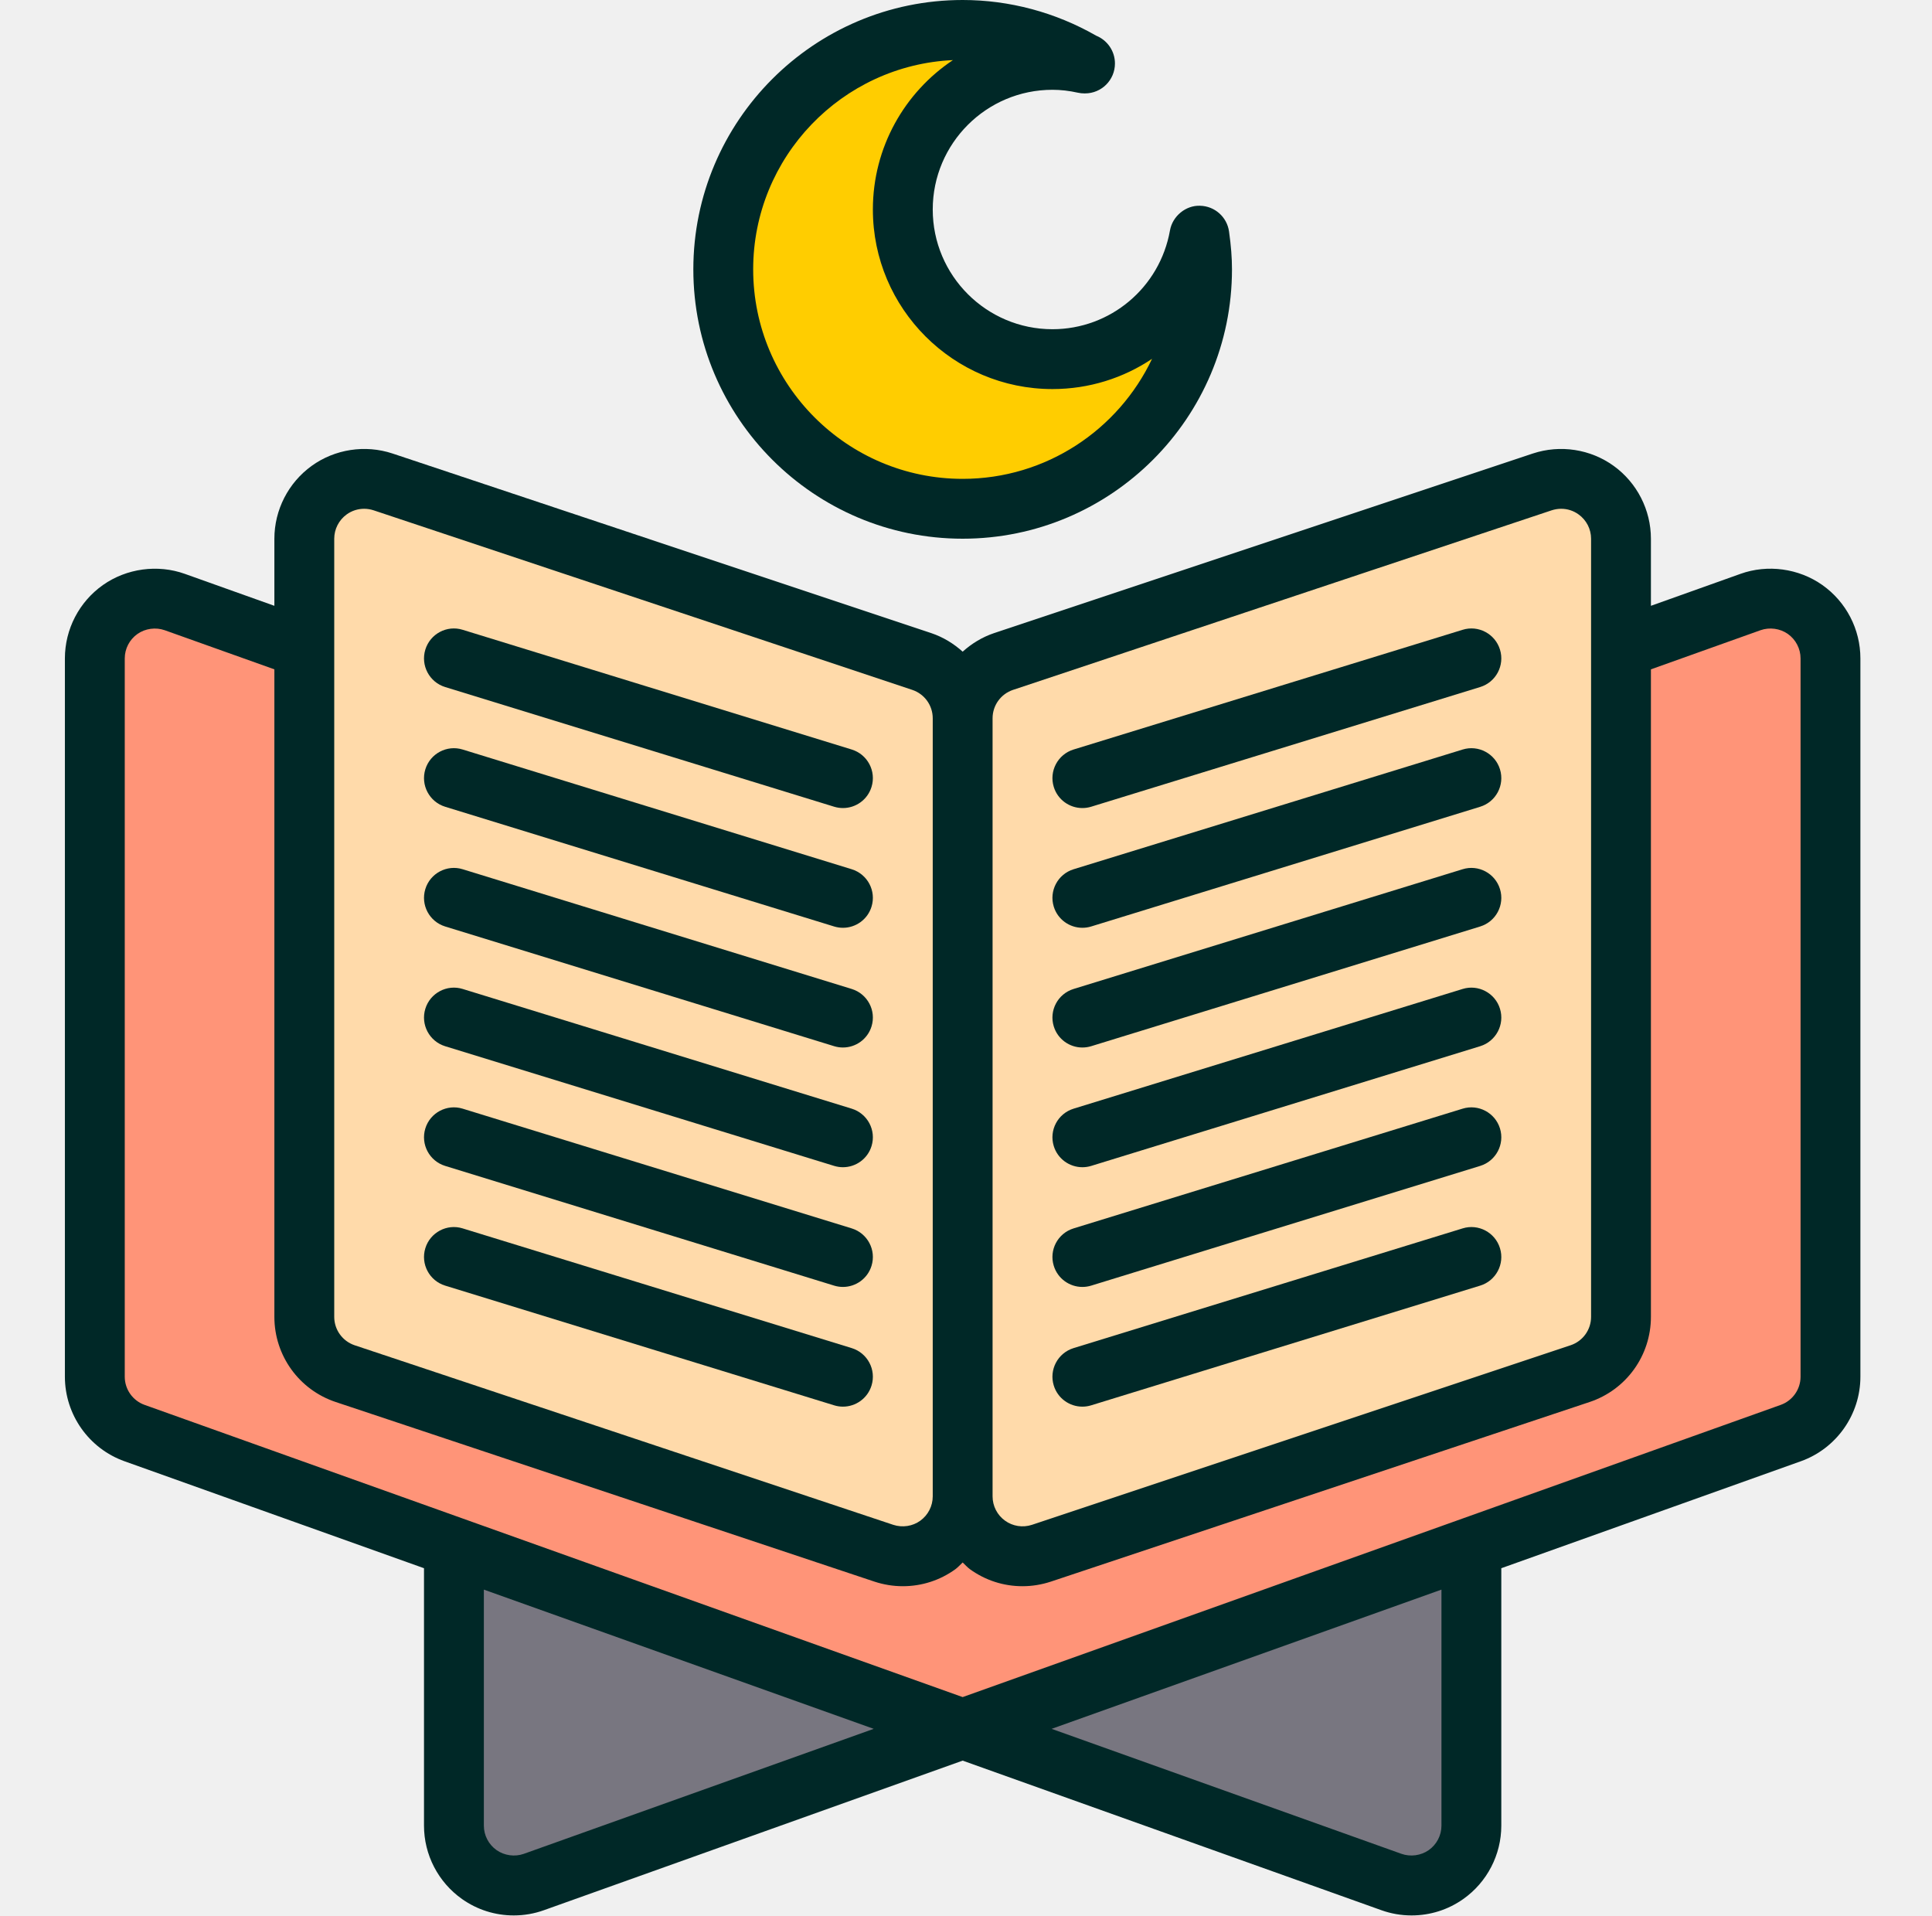
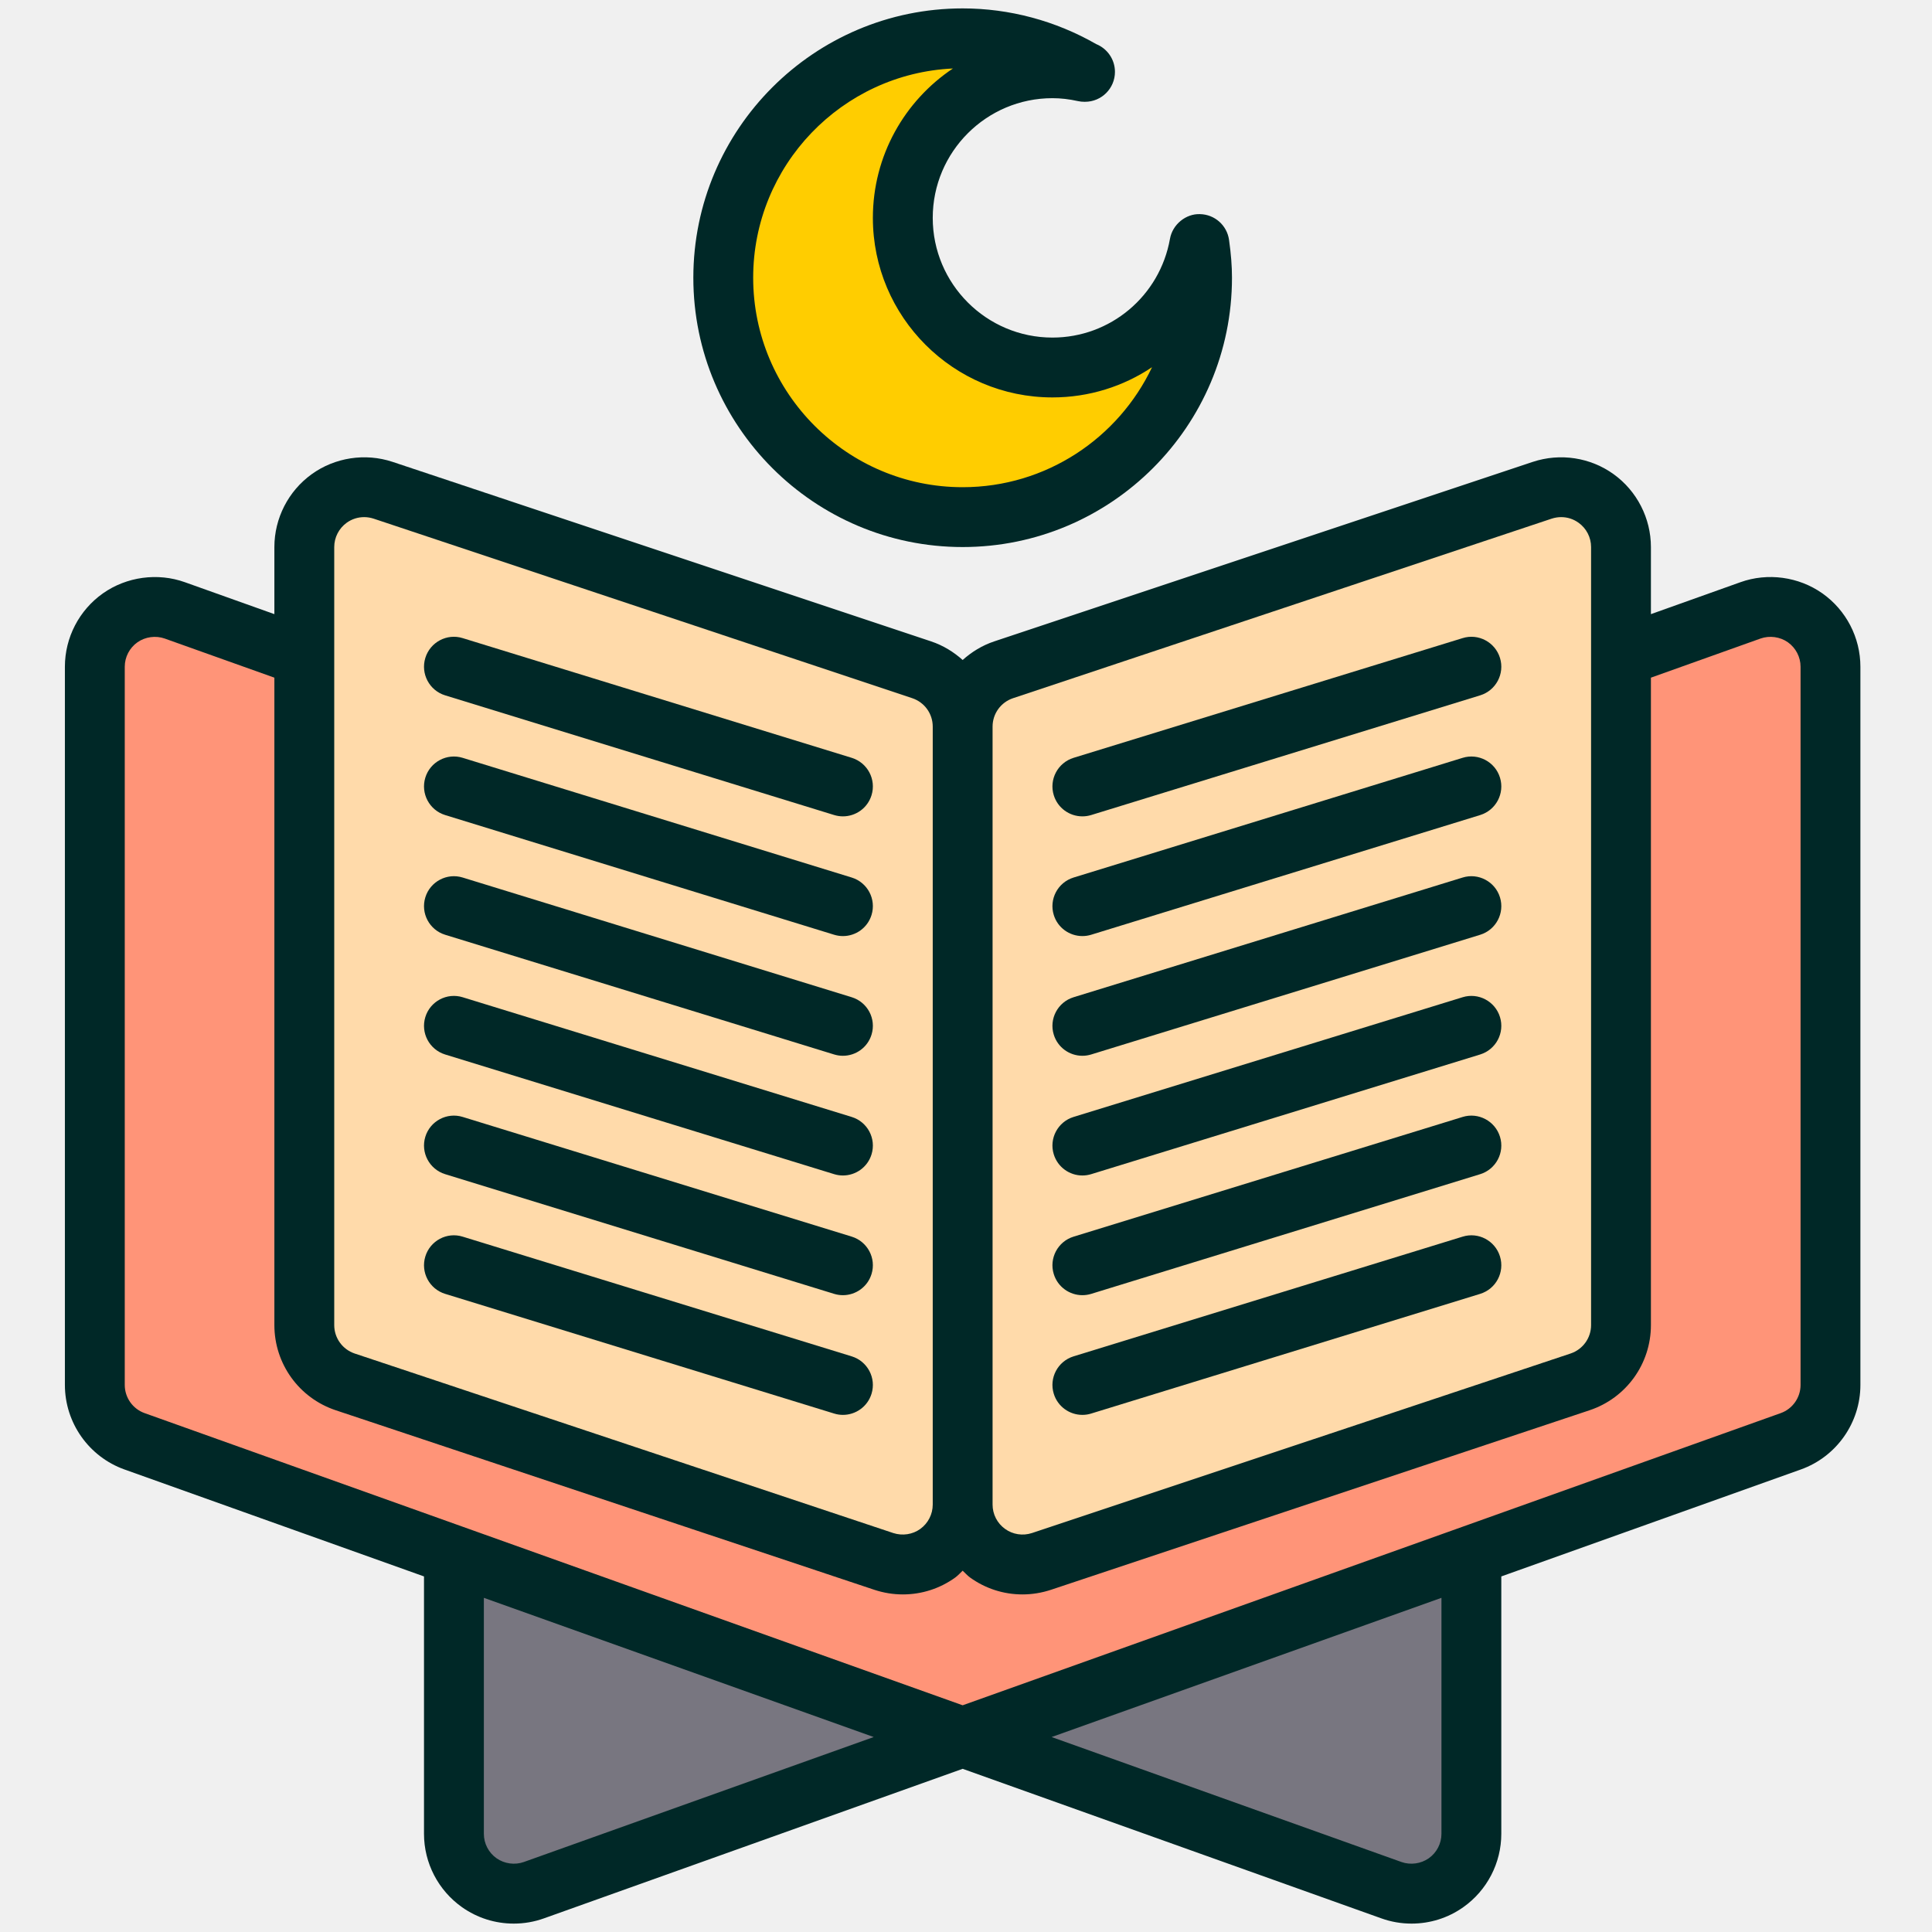
- <svg xmlns="http://www.w3.org/2000/svg" width="115" height="114" viewBox="0 0 115 114" fill="none">
+ <svg xmlns="http://www.w3.org/2000/svg" width="24" height="24" viewBox="0 0 115 114" fill="none">
  <g clip-path="url(#clip0_576_994)">
    <path d="M107.447 36.275C106.839 35.846 106.119 35.625 105.395 35.625C104.99 35.625 104.586 35.693 104.196 35.832L96.488 38.584V32.062C96.488 30.917 95.938 29.843 95.008 29.173C94.395 28.73 93.665 28.5 92.926 28.5C92.548 28.5 92.167 28.561 91.8 28.683L59.737 39.371C58.282 39.855 57.301 41.216 57.301 42.75C57.301 41.216 56.319 39.855 54.864 39.371L22.802 28.683C22.435 28.561 22.053 28.5 21.676 28.5C20.937 28.5 20.206 28.73 19.593 29.173C18.664 29.843 18.113 30.917 18.113 32.062V38.584L10.406 35.832C10.016 35.693 9.611 35.625 9.207 35.625C8.482 35.625 7.762 35.846 7.155 36.275C6.207 36.943 5.645 38.03 5.645 39.188V81.938C5.645 83.444 6.59 84.787 8.008 85.293L27.02 92.082V108.656C27.02 109.814 27.582 110.901 28.53 111.569C29.139 111.998 29.857 112.219 30.582 112.219C30.986 112.219 31.391 112.151 31.781 112.012L57.301 102.897L82.821 112.012C83.211 112.151 83.615 112.219 84.019 112.219C84.745 112.219 85.464 111.998 86.072 111.569C87.019 110.901 87.582 109.814 87.582 108.656V92.082L106.593 85.292C108.011 84.787 108.957 83.444 108.957 81.938V39.188C108.957 38.03 108.394 36.943 107.447 36.275Z" fill="#787680" />
    <path d="M107.447 36.275C106.839 35.846 106.119 35.625 105.395 35.625C104.99 35.625 104.586 35.693 104.196 35.832L96.488 38.584V32.062C96.488 30.917 95.938 29.843 95.008 29.173C94.395 28.73 93.665 28.5 92.926 28.5C92.548 28.5 92.167 28.561 91.8 28.683L59.737 39.371C58.282 39.855 57.301 41.216 57.301 42.75C57.301 41.216 56.319 39.855 54.864 39.371L22.802 28.683C22.435 28.561 22.053 28.5 21.676 28.5C20.937 28.5 20.206 28.73 19.593 29.173C18.664 29.843 18.113 30.917 18.113 32.062V38.584L10.406 35.832C10.016 35.693 9.611 35.625 9.207 35.625C8.482 35.625 7.762 35.846 7.155 36.275C6.207 36.943 5.645 38.03 5.645 39.188V81.938C5.645 83.444 6.59 84.787 8.008 85.293L57.301 102.897L87.582 92.084L106.593 85.293C108.011 84.787 108.957 83.444 108.957 81.938V39.188C108.957 38.03 108.394 36.943 107.447 36.275Z" fill="#FF9478" />
    <path d="M53.738 92.625C53.361 92.625 52.98 92.564 52.612 92.442L20.55 81.754C19.095 81.269 18.113 79.909 18.113 78.375V32.062C18.113 30.917 18.664 29.843 19.593 29.173C20.206 28.73 20.937 28.5 21.676 28.5C22.053 28.5 22.435 28.561 22.802 28.683L54.864 39.371C56.319 39.855 57.301 41.216 57.301 42.75V89.062C57.301 90.208 56.75 91.282 55.821 91.952C55.208 92.395 54.477 92.625 53.738 92.625Z" fill="#FFDAAA" />
    <path d="M60.863 92.625C60.124 92.625 59.394 92.395 58.781 91.952C57.851 91.282 57.301 90.208 57.301 89.062V42.75C57.301 41.216 58.282 39.855 59.737 39.371L91.8 28.683C92.167 28.561 92.548 28.5 92.926 28.5C93.665 28.5 94.395 28.73 95.008 29.173C95.938 29.843 96.488 30.917 96.488 32.062V78.375C96.488 79.909 95.507 81.269 94.052 81.754L61.989 92.442C61.622 92.564 61.241 92.625 60.863 92.625Z" fill="#FFDAAA" />
    <path d="M53.738 92.625C53.361 92.625 52.98 92.564 52.612 92.442L20.55 81.754C19.095 81.269 18.113 79.909 18.113 78.375V32.062C18.113 30.917 18.664 29.843 19.593 29.173C20.206 28.73 20.937 28.5 21.676 28.5C22.053 28.5 22.435 28.561 22.802 28.683L54.864 39.371C56.319 39.855 57.301 41.216 57.301 42.75V89.062C57.301 90.208 56.75 91.282 55.821 91.952C55.208 92.395 54.477 92.625 53.738 92.625Z" fill="#FFDAAA" />
    <path d="M60.863 92.625C60.124 92.625 59.394 92.395 58.781 91.952C57.851 91.282 57.301 90.208 57.301 89.062V42.75C57.301 41.216 58.282 39.855 59.737 39.371L91.8 28.683C92.167 28.561 92.548 28.5 92.926 28.5C93.665 28.5 94.395 28.73 95.008 29.173C95.938 29.843 96.488 30.917 96.488 32.062V78.375C96.488 79.909 95.507 81.269 94.052 81.754L61.989 92.442C61.622 92.564 61.241 92.625 60.863 92.625Z" fill="#FFDAAA" />
    <path d="M62.645 21.375C57.725 21.375 53.738 17.389 53.738 12.469C53.738 7.549 57.725 3.562 62.645 3.562C63.298 3.562 63.934 3.643 64.547 3.778C62.422 2.517 59.95 1.781 57.301 1.781C49.431 1.781 43.051 8.162 43.051 16.031C43.051 23.901 49.431 30.281 57.301 30.281C65.17 30.281 71.551 23.901 71.551 16.031C71.551 15.349 71.487 14.685 71.394 14.027C70.653 18.199 67.028 21.375 62.645 21.375Z" fill="#FFCD00" />
    <path d="M108.474 34.819C107.065 33.826 105.215 33.574 103.597 34.155L98.269 36.056V32.062C98.269 30.35 97.439 28.729 96.052 27.728C94.675 26.733 92.876 26.449 91.235 26.993L59.173 37.68C58.46 37.919 57.835 38.307 57.301 38.785C56.766 38.305 56.141 37.919 55.429 37.68L23.363 26.991C21.736 26.451 19.928 26.733 18.552 27.727C17.162 28.729 16.332 30.35 16.332 32.062V36.056L11.004 34.155C9.387 33.576 7.536 33.826 6.127 34.819C4.709 35.821 3.863 37.452 3.863 39.187V81.937C3.863 84.19 5.288 86.212 7.41 86.969L25.238 93.335V108.656C25.238 110.391 26.084 112.022 27.502 113.024C28.407 113.663 29.472 114 30.582 114C31.198 114 31.802 113.895 32.379 113.688L57.301 104.787L82.222 113.688C82.799 113.895 83.403 114 84.019 114C85.129 114 86.194 113.663 87.099 113.024C88.517 112.022 89.363 110.391 89.363 108.656V93.335L107.192 86.969C109.313 86.212 110.738 84.19 110.738 81.937V39.187C110.738 37.452 109.892 35.821 108.474 34.819ZM60.3 41.059L92.359 30.373C92.545 30.313 92.735 30.281 92.926 30.281C93.302 30.281 93.661 30.397 93.966 30.619C94.431 30.952 94.707 31.492 94.707 32.062V78.375C94.707 79.142 94.217 79.821 93.489 80.065L61.43 90.751C60.879 90.933 60.281 90.838 59.823 90.505C59.358 90.172 59.082 89.632 59.082 89.062V42.75C59.082 41.982 59.572 41.303 60.3 41.059ZM19.895 32.062C19.895 31.492 20.171 30.952 20.636 30.616C20.94 30.397 21.3 30.281 21.676 30.281C21.866 30.281 22.057 30.313 22.239 30.372L54.301 41.059C55.03 41.303 55.52 41.982 55.52 42.75V89.062C55.52 89.632 55.243 90.172 54.779 90.508C54.321 90.84 53.717 90.929 53.175 90.754L21.113 80.067C20.384 79.821 19.895 79.142 19.895 78.375V32.062ZM31.18 110.334C30.646 110.524 30.026 110.441 29.556 110.111C29.084 109.778 28.801 109.233 28.801 108.656V94.609L52.007 102.895L31.18 110.334ZM85.801 108.656C85.801 109.233 85.518 109.778 85.046 110.111C84.577 110.441 83.955 110.523 83.421 110.334L62.596 102.895L85.801 94.609V108.656ZM107.176 81.937C107.176 82.689 106.7 83.364 105.993 83.615L57.301 101.005L8.609 83.615C7.901 83.364 7.426 82.689 7.426 81.937V39.187C7.426 38.61 7.709 38.065 8.181 37.732C8.649 37.402 9.271 37.32 9.806 37.509L16.332 39.837V78.375C16.332 80.678 17.8 82.716 19.985 83.444L52.051 94.133C52.598 94.313 53.166 94.406 53.738 94.406C54.868 94.406 55.949 94.057 56.863 93.398C57.025 93.28 57.153 93.129 57.301 92.993C57.449 93.127 57.575 93.278 57.737 93.396C58.653 94.057 59.734 94.406 60.863 94.406C61.435 94.406 62.003 94.313 62.554 94.132L94.616 83.444C96.802 82.716 98.269 80.678 98.269 78.375V39.837L104.796 37.507C105.33 37.319 105.954 37.401 106.421 37.73C106.893 38.065 107.176 38.61 107.176 39.187V81.937Z" fill="#002827" />
    <path d="M57.301 32.062C66.139 32.062 73.332 24.872 73.332 16.031C73.332 15.34 73.277 14.626 73.157 13.78C73.036 12.912 72.302 12.262 71.426 12.246C70.594 12.214 69.793 12.854 69.641 13.716C69.036 17.121 66.093 19.594 62.645 19.594C58.715 19.594 55.52 16.398 55.52 12.469C55.52 8.539 58.715 5.344 62.645 5.344C63.138 5.344 63.635 5.401 64.164 5.518C64.292 5.547 64.422 5.559 64.549 5.559C64.559 5.559 64.57 5.556 64.584 5.559C65.568 5.559 66.366 4.763 66.366 3.778C66.366 3.03 65.904 2.39 65.251 2.125C62.824 0.734 60.081 0 57.301 0C48.462 0 41.27 7.191 41.27 16.031C41.27 24.872 48.462 32.062 57.301 32.062ZM56.722 3.577C53.85 5.493 51.957 8.764 51.957 12.469C51.957 18.363 56.75 23.156 62.645 23.156C64.825 23.156 66.87 22.499 68.574 21.357C66.572 25.575 62.272 28.5 57.301 28.5C50.425 28.5 44.832 22.905 44.832 16.031C44.832 9.35 50.115 3.88 56.722 3.577Z" fill="#002827" />
    <path d="M64.426 48.093C64.601 48.093 64.777 48.068 64.95 48.015L88.106 40.89C89.047 40.6 89.574 39.602 89.285 38.663C88.997 37.723 87.994 37.19 87.059 37.484L63.903 44.609C62.962 44.9 62.435 45.897 62.724 46.836C62.959 47.602 63.664 48.093 64.426 48.093Z" fill="#002827" />
    <path d="M64.426 55.219C64.601 55.219 64.777 55.194 64.95 55.141L88.106 48.016C89.047 47.725 89.574 46.728 89.285 45.789C88.997 44.849 87.994 44.319 87.059 44.61L63.903 51.735C62.962 52.025 62.435 53.023 62.724 53.961C62.959 54.727 63.664 55.219 64.426 55.219Z" fill="#002827" />
    <path d="M64.426 62.344C64.601 62.344 64.777 62.319 64.95 62.266L88.106 55.141C89.047 54.85 89.574 53.853 89.285 52.914C88.997 51.974 87.994 51.444 87.059 51.735L63.903 58.86C62.962 59.15 62.435 60.148 62.724 61.086C62.959 61.852 63.664 62.344 64.426 62.344Z" fill="#002827" />
    <path d="M64.426 69.469C64.601 69.469 64.777 69.444 64.95 69.391L88.106 62.266C89.047 61.975 89.574 60.978 89.285 60.039C88.997 59.099 87.994 58.569 87.059 58.86L63.903 65.985C62.962 66.275 62.435 67.273 62.724 68.211C62.959 68.977 63.664 69.469 64.426 69.469Z" fill="#002827" />
    <path d="M64.426 76.594C64.601 76.594 64.777 76.569 64.95 76.516L88.106 69.391C89.047 69.1 89.574 68.103 89.285 67.164C88.997 66.224 87.994 65.695 87.059 65.985L63.903 73.11C62.962 73.4 62.435 74.398 62.724 75.336C62.959 76.102 63.664 76.594 64.426 76.594Z" fill="#002827" />
    <path d="M64.426 83.719C64.601 83.719 64.777 83.694 64.95 83.64L88.106 76.515C89.047 76.225 89.574 75.228 89.285 74.289C88.997 73.348 87.994 72.817 87.059 73.11L63.903 80.234C62.962 80.525 62.435 81.522 62.724 82.461C62.959 83.227 63.664 83.719 64.426 83.719Z" fill="#002827" />
    <path d="M26.496 40.89L49.653 48.015C49.827 48.068 50.004 48.093 50.176 48.093C50.937 48.093 51.642 47.602 51.877 46.836C52.168 45.897 51.639 44.9 50.698 44.609L27.542 37.484C26.605 37.19 25.604 37.723 25.317 38.663C25.029 39.602 25.556 40.6 26.496 40.89Z" fill="#002827" />
    <path d="M26.496 48.016L49.653 55.141C49.827 55.194 50.004 55.219 50.176 55.219C50.937 55.219 51.642 54.727 51.877 53.961C52.168 53.023 51.639 52.025 50.698 51.735L27.542 44.61C26.605 44.319 25.604 44.849 25.317 45.789C25.029 46.728 25.556 47.725 26.496 48.016Z" fill="#002827" />
    <path d="M26.496 55.141L49.653 62.266C49.827 62.319 50.004 62.344 50.176 62.344C50.937 62.344 51.642 61.852 51.877 61.086C52.168 60.148 51.639 59.15 50.698 58.86L27.542 51.735C26.605 51.444 25.604 51.974 25.317 52.914C25.029 53.853 25.556 54.85 26.496 55.141Z" fill="#002827" />
    <path d="M26.496 62.266L49.653 69.391C49.827 69.444 50.004 69.469 50.176 69.469C50.937 69.469 51.642 68.977 51.877 68.211C52.168 67.273 51.639 66.275 50.698 65.985L27.542 58.86C26.605 58.569 25.604 59.099 25.317 60.039C25.029 60.978 25.556 61.975 26.496 62.266Z" fill="#002827" />
    <path d="M26.496 69.391L49.653 76.516C49.827 76.569 50.004 76.594 50.176 76.594C50.937 76.594 51.642 76.102 51.877 75.336C52.168 74.398 51.639 73.4 50.698 73.11L27.542 65.985C26.605 65.695 25.604 66.224 25.317 67.164C25.029 68.103 25.556 69.1 26.496 69.391Z" fill="#002827" />
    <path d="M26.496 76.515L49.653 83.64C49.827 83.694 50.004 83.719 50.176 83.719C50.937 83.719 51.642 83.227 51.877 82.461C52.168 81.522 51.639 80.525 50.698 80.234L27.542 73.11C26.605 72.817 25.604 73.348 25.317 74.289C25.029 75.228 25.556 76.225 26.496 76.515Z" fill="#002827" />
  </g>
  <defs>
    <clipPath id="clip0_576_994">
      <rect width="114" height="114" fill="white" transform="translate(0.300781)" />
    </clipPath>
  </defs>
</svg>
